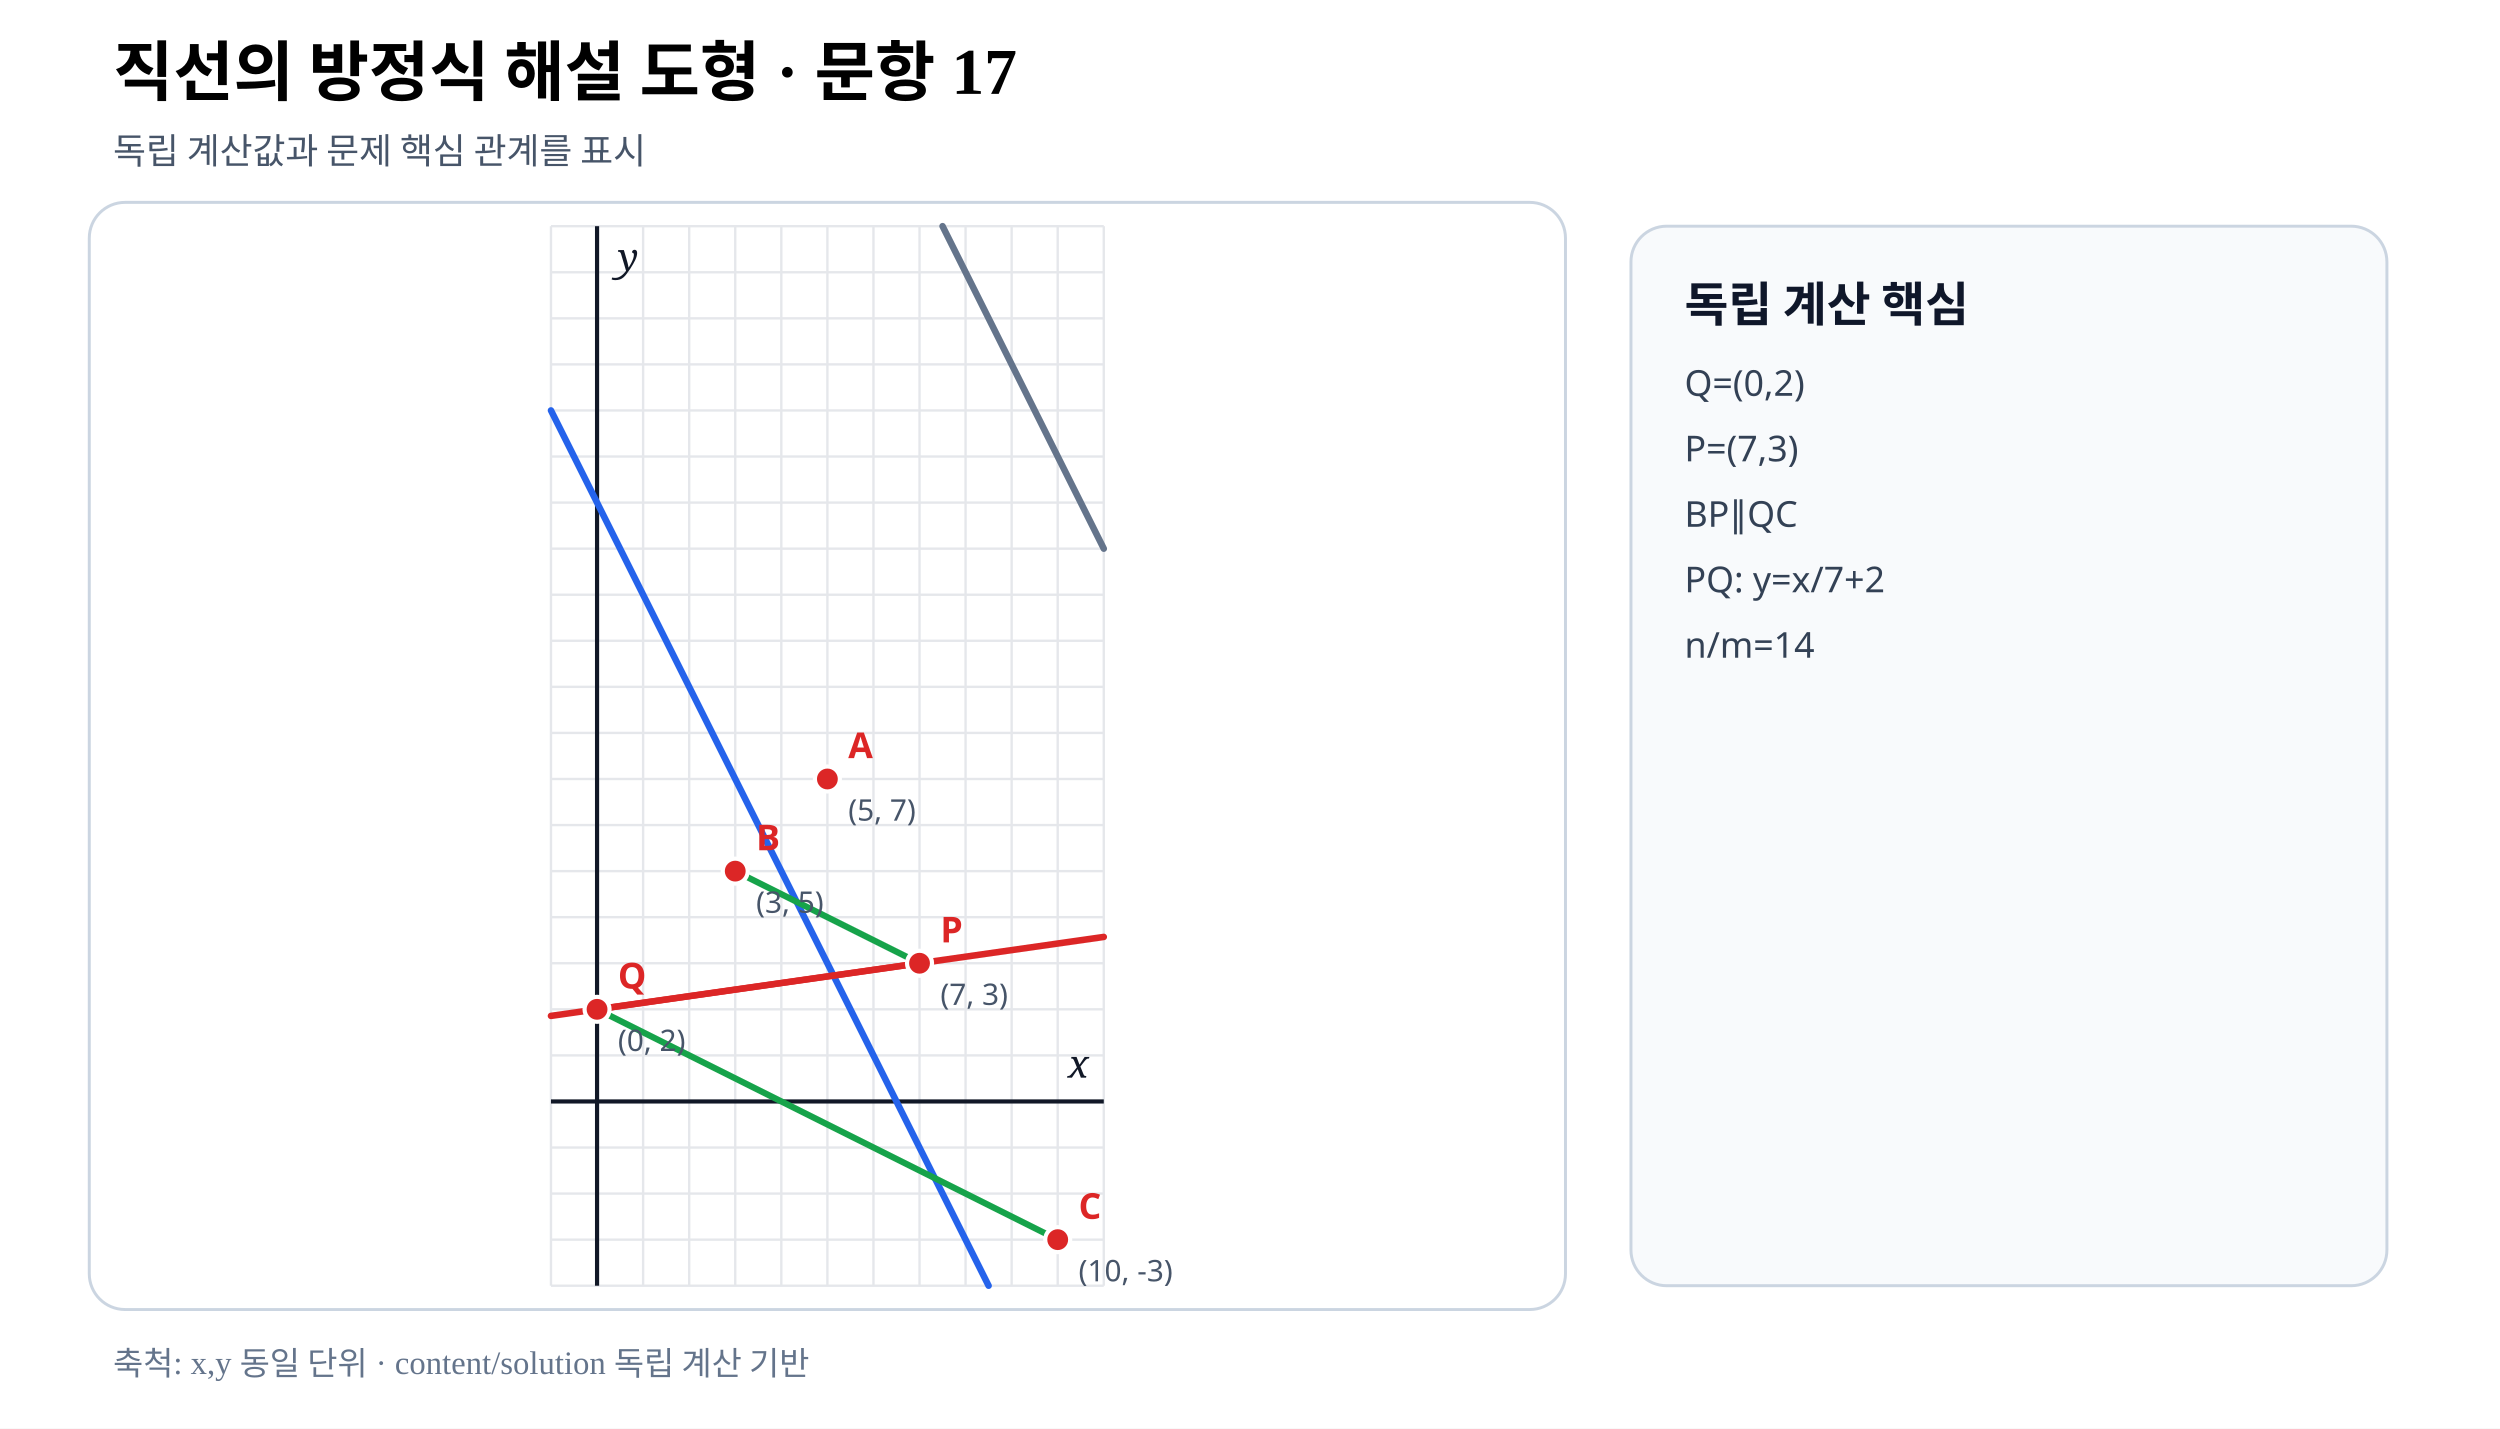
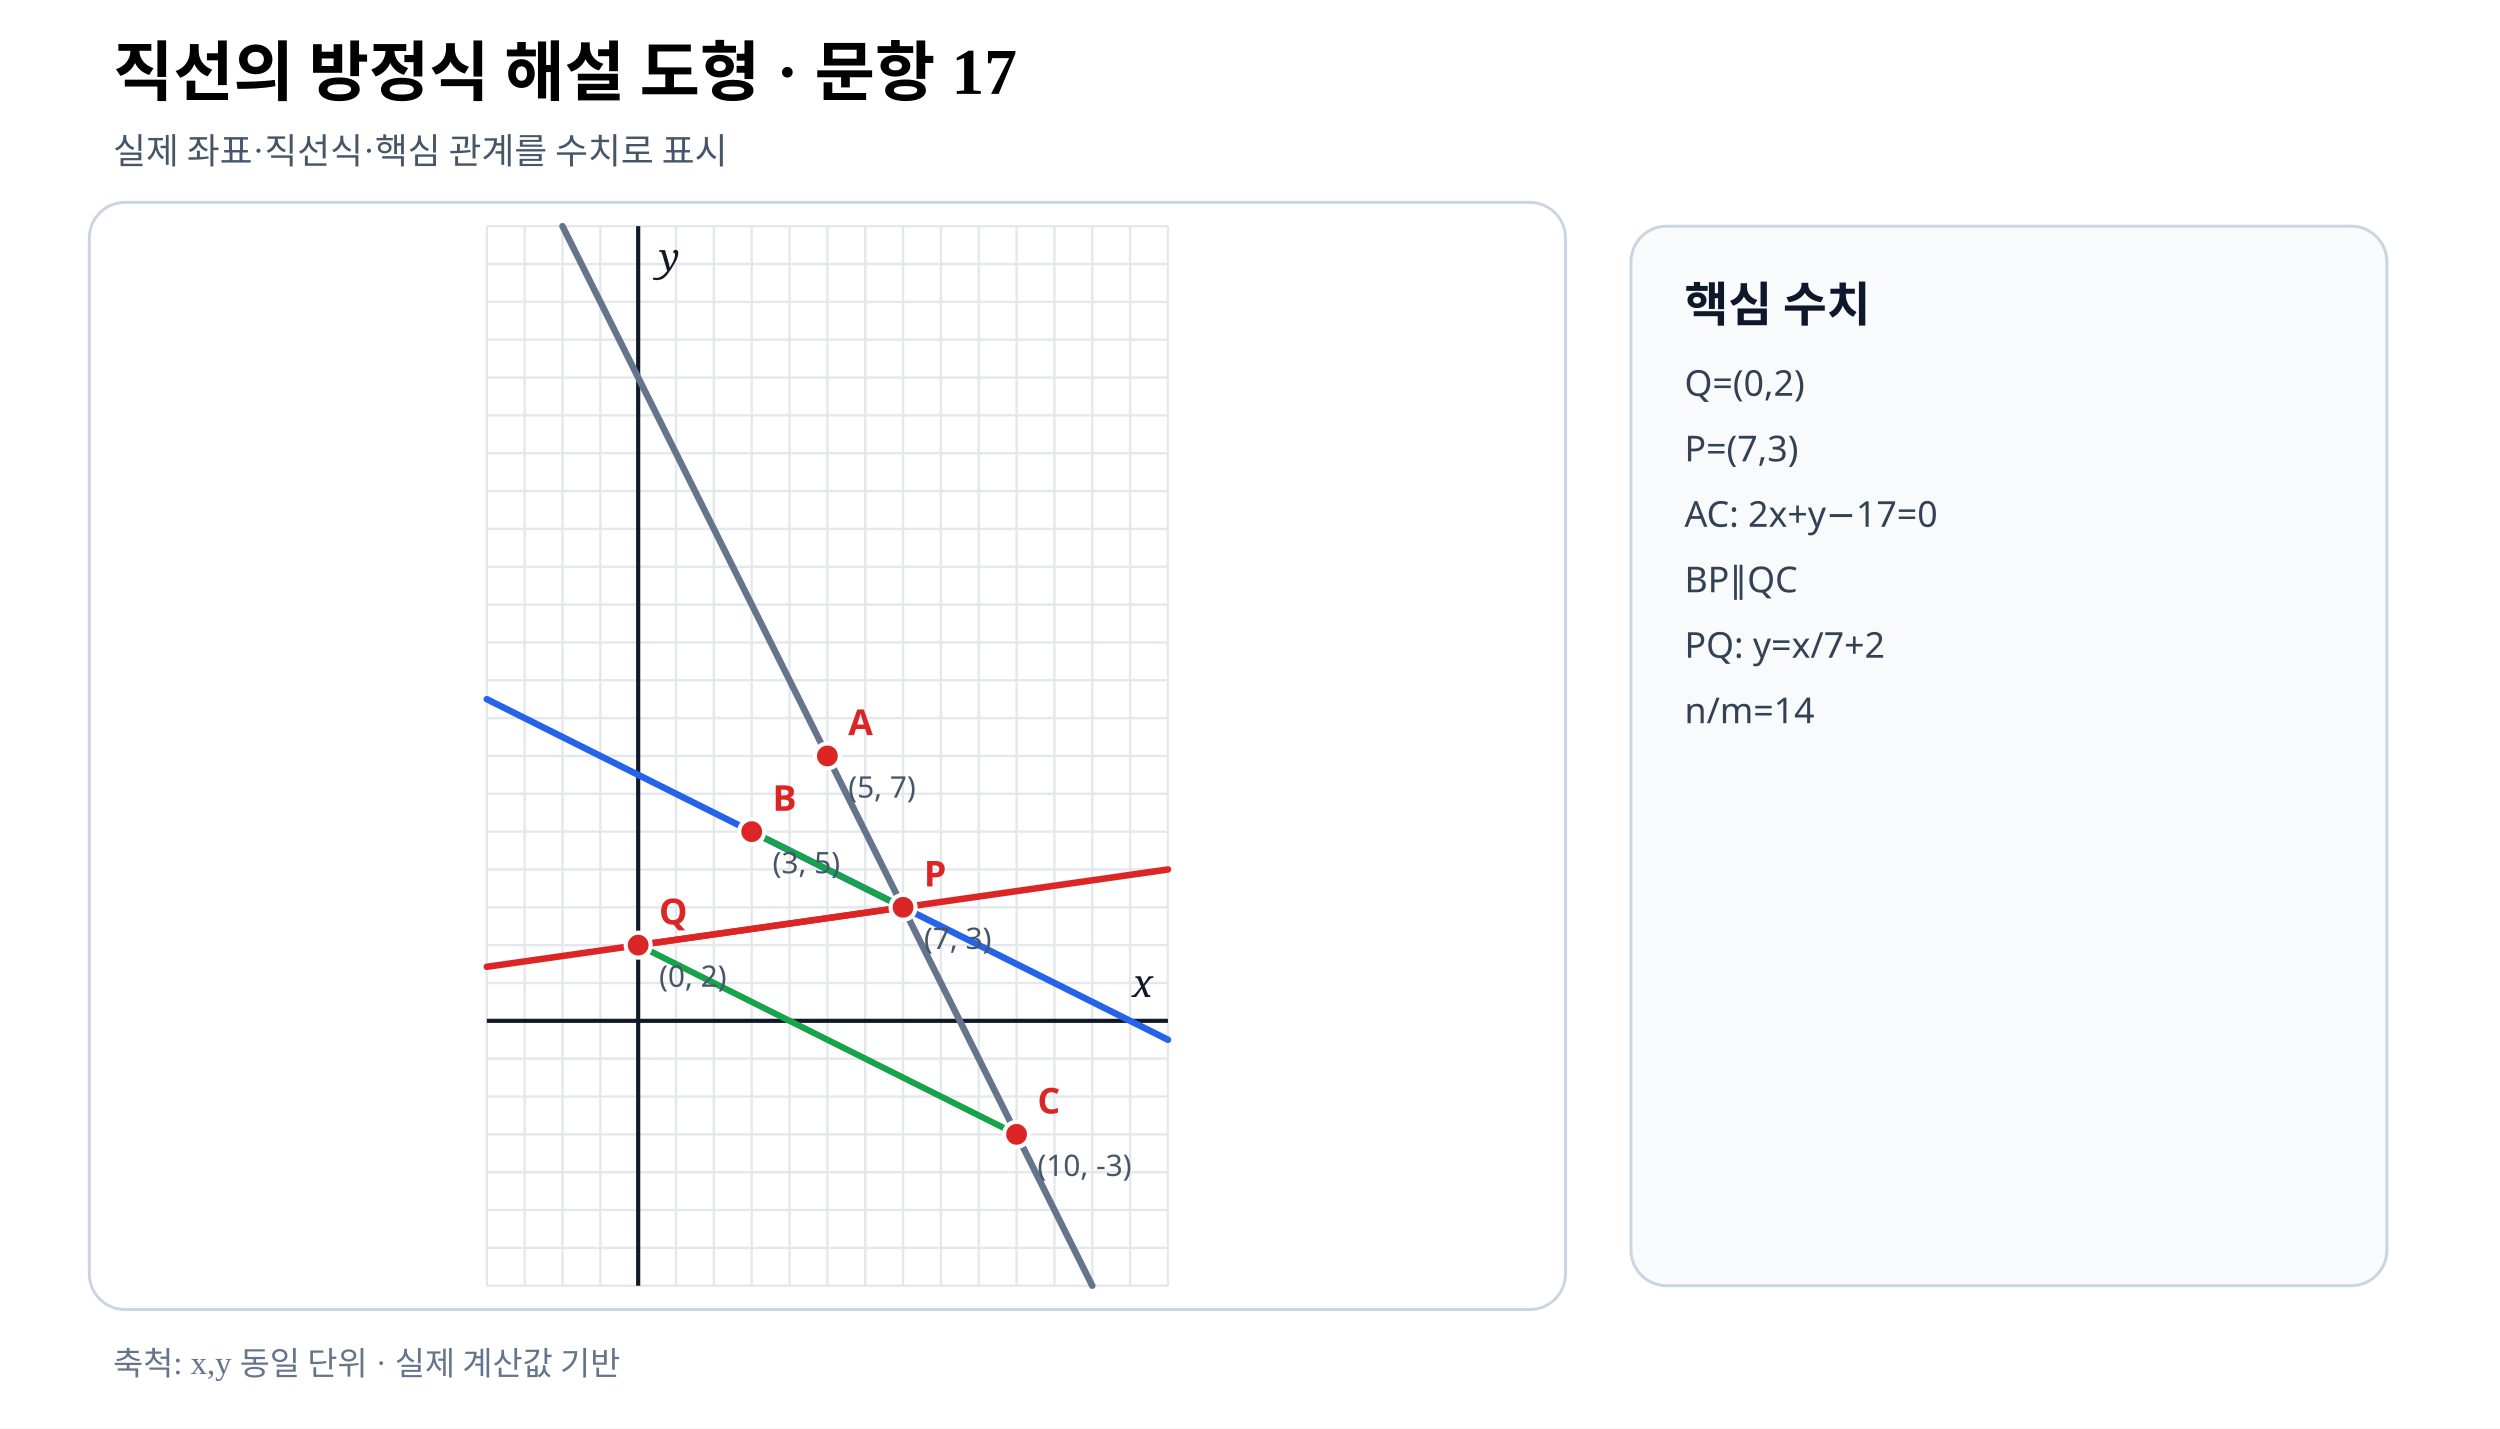
- <svg xmlns="http://www.w3.org/2000/svg" viewBox="0 0 840 480" width="840" height="480" preserveAspectRatio="xMidYMid meet" role="img" aria-labelledby="title desc" data-fact-hash="08ec138a294baba31eda2d70956c37738a887d10fb0e24bec488c4351333534d" data-scale-policy="EQUAL_SCALE_REQUIRED" data-axis-scale-mode="EQUAL_UNIT" data-geometry-style-version="AP_GEOMETRY_PRINT_V1_0_DRAFT" data-visual-provenance="external-review-independent-content-solution">
+ <svg xmlns="http://www.w3.org/2000/svg" viewBox="0 0 840 480" width="840" height="480" preserveAspectRatio="xMidYMid meet" role="img" aria-labelledby="title desc" data-fact-hash="19001e37e2aac2e87467842cd75a77d32b4f16e7ed92ea498af7795e4208d153" data-scale-policy="EQUAL_SCALE_REQUIRED" data-axis-scale-mode="EQUAL_UNIT" data-geometry-style-version="AP_GEOMETRY_PRINT_V1_0_DRAFT" data-visual-provenance="independent-numeric-facts-current">
  <style>.axis{font:italic 13px serif;fill:#111827}.point{font:700 12px sans-serif}.coord{font:10px sans-serif;fill:#475569}.panel{font:700 16px sans-serif;fill:#0f172a}.note{font:12px sans-serif;fill:#334155}</style>
  <rect width="840" height="480" fill="#fff" />
  <text x="38" y="32" font-size="22" font-weight="700">직선의 방정식 해설 도형 · 문항 17</text>
-   <text x="38" y="55" font-size="12" fill="#475569">독립 계산값과 문제 핵심 관계를 표시</text>
+   <text x="38" y="55" font-size="12" fill="#475569">실제 좌표·직선식·핵심 관계를 수치로 표시</text>
  <rect x="30" y="68" width="496" height="372" rx="12" fill="#fff" stroke="#cbd5e1" />
-   <line x1="185.13" y1="76.00" x2="185.13" y2="432.00" stroke="#e5e7eb" stroke-width=".8" />
-   <line x1="200.61" y1="76.00" x2="200.61" y2="432.00" stroke="#e5e7eb" stroke-width=".8" />
-   <line x1="216.09" y1="76.00" x2="216.09" y2="432.00" stroke="#e5e7eb" stroke-width=".8" />
-   <line x1="231.57" y1="76.00" x2="231.57" y2="432.00" stroke="#e5e7eb" stroke-width=".8" />
-   <line x1="247.04" y1="76.00" x2="247.04" y2="432.00" stroke="#e5e7eb" stroke-width=".8" />
-   <line x1="262.52" y1="76.00" x2="262.52" y2="432.00" stroke="#e5e7eb" stroke-width=".8" />
+   <line x1="163.57" y1="76.00" x2="163.57" y2="432.00" stroke="#e5e7eb" stroke-width=".8" />
+   <line x1="176.29" y1="76.00" x2="176.29" y2="432.00" stroke="#e5e7eb" stroke-width=".8" />
+   <line x1="189.00" y1="76.00" x2="189.00" y2="432.00" stroke="#e5e7eb" stroke-width=".8" />
+   <line x1="201.71" y1="76.00" x2="201.71" y2="432.00" stroke="#e5e7eb" stroke-width=".8" />
+   <line x1="214.43" y1="76.00" x2="214.43" y2="432.00" stroke="#e5e7eb" stroke-width=".8" />
+   <line x1="227.14" y1="76.00" x2="227.14" y2="432.00" stroke="#e5e7eb" stroke-width=".8" />
+   <line x1="239.86" y1="76.00" x2="239.86" y2="432.00" stroke="#e5e7eb" stroke-width=".8" />
+   <line x1="252.57" y1="76.00" x2="252.57" y2="432.00" stroke="#e5e7eb" stroke-width=".8" />
+   <line x1="265.29" y1="76.00" x2="265.29" y2="432.00" stroke="#e5e7eb" stroke-width=".8" />
  <line x1="278.00" y1="76.00" x2="278.00" y2="432.00" stroke="#e5e7eb" stroke-width=".8" />
-   <line x1="293.48" y1="76.00" x2="293.48" y2="432.00" stroke="#e5e7eb" stroke-width=".8" />
-   <line x1="308.96" y1="76.00" x2="308.96" y2="432.00" stroke="#e5e7eb" stroke-width=".8" />
-   <line x1="324.43" y1="76.00" x2="324.43" y2="432.00" stroke="#e5e7eb" stroke-width=".8" />
-   <line x1="339.91" y1="76.00" x2="339.91" y2="432.00" stroke="#e5e7eb" stroke-width=".8" />
-   <line x1="355.39" y1="76.00" x2="355.39" y2="432.00" stroke="#e5e7eb" stroke-width=".8" />
-   <line x1="370.87" y1="76.00" x2="370.87" y2="432.00" stroke="#e5e7eb" stroke-width=".8" />
-   <line x1="185.13" y1="432.00" x2="370.87" y2="432.00" stroke="#e5e7eb" stroke-width=".8" />
-   <line x1="185.13" y1="416.52" x2="370.87" y2="416.52" stroke="#e5e7eb" stroke-width=".8" />
-   <line x1="185.13" y1="401.04" x2="370.87" y2="401.04" stroke="#e5e7eb" stroke-width=".8" />
-   <line x1="185.13" y1="385.57" x2="370.87" y2="385.57" stroke="#e5e7eb" stroke-width=".8" />
-   <line x1="185.13" y1="370.09" x2="370.87" y2="370.09" stroke="#e5e7eb" stroke-width=".8" />
-   <line x1="185.13" y1="354.61" x2="370.87" y2="354.61" stroke="#e5e7eb" stroke-width=".8" />
-   <line x1="185.13" y1="339.13" x2="370.87" y2="339.13" stroke="#e5e7eb" stroke-width=".8" />
-   <line x1="185.13" y1="323.65" x2="370.87" y2="323.65" stroke="#e5e7eb" stroke-width=".8" />
-   <line x1="185.13" y1="308.17" x2="370.87" y2="308.17" stroke="#e5e7eb" stroke-width=".8" />
-   <line x1="185.13" y1="292.70" x2="370.87" y2="292.70" stroke="#e5e7eb" stroke-width=".8" />
-   <line x1="185.13" y1="277.22" x2="370.87" y2="277.22" stroke="#e5e7eb" stroke-width=".8" />
-   <line x1="185.13" y1="261.74" x2="370.87" y2="261.74" stroke="#e5e7eb" stroke-width=".8" />
-   <line x1="185.13" y1="246.26" x2="370.87" y2="246.26" stroke="#e5e7eb" stroke-width=".8" />
-   <line x1="185.13" y1="230.78" x2="370.87" y2="230.78" stroke="#e5e7eb" stroke-width=".8" />
-   <line x1="185.13" y1="215.30" x2="370.87" y2="215.30" stroke="#e5e7eb" stroke-width=".8" />
-   <line x1="185.13" y1="199.83" x2="370.87" y2="199.83" stroke="#e5e7eb" stroke-width=".8" />
-   <line x1="185.13" y1="184.35" x2="370.87" y2="184.35" stroke="#e5e7eb" stroke-width=".8" />
-   <line x1="185.13" y1="168.87" x2="370.87" y2="168.87" stroke="#e5e7eb" stroke-width=".8" />
-   <line x1="185.13" y1="153.39" x2="370.87" y2="153.39" stroke="#e5e7eb" stroke-width=".8" />
-   <line x1="185.13" y1="137.91" x2="370.87" y2="137.91" stroke="#e5e7eb" stroke-width=".8" />
-   <line x1="185.13" y1="122.43" x2="370.87" y2="122.43" stroke="#e5e7eb" stroke-width=".8" />
-   <line x1="185.13" y1="106.96" x2="370.87" y2="106.96" stroke="#e5e7eb" stroke-width=".8" />
-   <line x1="185.13" y1="91.48" x2="370.87" y2="91.48" stroke="#e5e7eb" stroke-width=".8" />
-   <line x1="185.13" y1="76.00" x2="370.87" y2="76.00" stroke="#e5e7eb" stroke-width=".8" />
-   <line data-geometry="axis-y" x1="200.61" y1="76.00" x2="200.61" y2="432.00" stroke="#111827" stroke-width="1.4" />
-   <text x="207.61" y="91.00" class="axis">y</text>
-   <line data-geometry="axis-x" x1="185.13" y1="370.09" x2="370.87" y2="370.09" stroke="#111827" stroke-width="1.4" />
-   <text x="365.87" y="362.09" text-anchor="end" class="axis">x</text>
-   <line data-geometry="line" data-a="2" data-b="1" data-c="-13" data-model-x1="-1" data-model-y1="15" data-model-x2="8.5" data-model-y2="-4" data-equation="BP: 2x+y−13=0" x1="185.13" y1="137.91" x2="332.17" y2="432.00" stroke="#2563eb" stroke-width="2.2" stroke-linecap="round" />
-   <line data-geometry="line" data-a="2" data-b="1" data-c="-34" data-model-x1="11" data-model-y1="12" data-model-x2="7.5" data-model-y2="19" data-equation="AC: y=−2x+17" x1="370.87" y1="184.35" x2="316.70" y2="76.00" stroke="#64748b" stroke-width="2.2" stroke-linecap="round" />
-   <line data-geometry="line" data-a="1" data-b="-7" data-c="14" data-model-x1="-1" data-model-y1="1.8571428571428572" data-model-x2="11" data-model-y2="3.5714285714285716" data-equation="PQ: y=x/7+2" x1="185.13" y1="341.34" x2="370.87" y2="314.81" stroke="#dc2626" stroke-width="2.2" stroke-linecap="round" />
-   <line data-geometry="segment" data-model-x1="3" data-model-y1="5" data-model-x2="7" data-model-y2="3" x1="247.04" y1="292.70" x2="308.96" y2="323.65" stroke="#16a34a" stroke-width="2.1" />
-   <line data-geometry="segment" data-model-x1="0" data-model-y1="2" data-model-x2="10" data-model-y2="-3" x1="200.61" y1="339.13" x2="355.39" y2="416.52" stroke="#16a34a" stroke-width="2.1" />
-   <line data-geometry="segment" data-model-x1="0" data-model-y1="2" data-model-x2="7" data-model-y2="3" x1="200.61" y1="339.13" x2="308.96" y2="323.65" stroke="#dc2626" stroke-width="2.1" />
+   <line x1="290.71" y1="76.00" x2="290.71" y2="432.00" stroke="#e5e7eb" stroke-width=".8" />
+   <line x1="303.43" y1="76.00" x2="303.43" y2="432.00" stroke="#e5e7eb" stroke-width=".8" />
+   <line x1="316.14" y1="76.00" x2="316.14" y2="432.00" stroke="#e5e7eb" stroke-width=".8" />
+   <line x1="328.86" y1="76.00" x2="328.86" y2="432.00" stroke="#e5e7eb" stroke-width=".8" />
+   <line x1="341.57" y1="76.00" x2="341.57" y2="432.00" stroke="#e5e7eb" stroke-width=".8" />
+   <line x1="354.29" y1="76.00" x2="354.29" y2="432.00" stroke="#e5e7eb" stroke-width=".8" />
+   <line x1="367.00" y1="76.00" x2="367.00" y2="432.00" stroke="#e5e7eb" stroke-width=".8" />
+   <line x1="379.71" y1="76.00" x2="379.71" y2="432.00" stroke="#e5e7eb" stroke-width=".8" />
+   <line x1="392.43" y1="76.00" x2="392.43" y2="432.00" stroke="#e5e7eb" stroke-width=".8" />
+   <line x1="163.57" y1="432.00" x2="392.43" y2="432.00" stroke="#e5e7eb" stroke-width=".8" />
+   <line x1="163.57" y1="419.29" x2="392.43" y2="419.29" stroke="#e5e7eb" stroke-width=".8" />
+   <line x1="163.57" y1="406.57" x2="392.43" y2="406.57" stroke="#e5e7eb" stroke-width=".8" />
+   <line x1="163.57" y1="393.86" x2="392.43" y2="393.86" stroke="#e5e7eb" stroke-width=".8" />
+   <line x1="163.57" y1="381.14" x2="392.43" y2="381.14" stroke="#e5e7eb" stroke-width=".8" />
+   <line x1="163.57" y1="368.43" x2="392.43" y2="368.43" stroke="#e5e7eb" stroke-width=".8" />
+   <line x1="163.57" y1="355.71" x2="392.43" y2="355.71" stroke="#e5e7eb" stroke-width=".8" />
+   <line x1="163.57" y1="343.00" x2="392.43" y2="343.00" stroke="#e5e7eb" stroke-width=".8" />
+   <line x1="163.57" y1="330.29" x2="392.43" y2="330.29" stroke="#e5e7eb" stroke-width=".8" />
+   <line x1="163.57" y1="317.57" x2="392.43" y2="317.57" stroke="#e5e7eb" stroke-width=".8" />
+   <line x1="163.57" y1="304.86" x2="392.43" y2="304.86" stroke="#e5e7eb" stroke-width=".8" />
+   <line x1="163.57" y1="292.14" x2="392.43" y2="292.14" stroke="#e5e7eb" stroke-width=".8" />
+   <line x1="163.57" y1="279.43" x2="392.43" y2="279.43" stroke="#e5e7eb" stroke-width=".8" />
+   <line x1="163.57" y1="266.71" x2="392.43" y2="266.71" stroke="#e5e7eb" stroke-width=".8" />
+   <line x1="163.57" y1="254.00" x2="392.43" y2="254.00" stroke="#e5e7eb" stroke-width=".8" />
+   <line x1="163.57" y1="241.29" x2="392.43" y2="241.29" stroke="#e5e7eb" stroke-width=".8" />
+   <line x1="163.57" y1="228.57" x2="392.43" y2="228.57" stroke="#e5e7eb" stroke-width=".8" />
+   <line x1="163.57" y1="215.86" x2="392.43" y2="215.86" stroke="#e5e7eb" stroke-width=".8" />
+   <line x1="163.57" y1="203.14" x2="392.43" y2="203.14" stroke="#e5e7eb" stroke-width=".8" />
+   <line x1="163.57" y1="190.43" x2="392.43" y2="190.43" stroke="#e5e7eb" stroke-width=".8" />
+   <line x1="163.57" y1="177.71" x2="392.43" y2="177.71" stroke="#e5e7eb" stroke-width=".8" />
+   <line x1="163.57" y1="165.00" x2="392.43" y2="165.00" stroke="#e5e7eb" stroke-width=".8" />
+   <line x1="163.57" y1="152.29" x2="392.43" y2="152.29" stroke="#e5e7eb" stroke-width=".8" />
+   <line x1="163.57" y1="139.57" x2="392.43" y2="139.57" stroke="#e5e7eb" stroke-width=".8" />
+   <line x1="163.57" y1="126.86" x2="392.43" y2="126.86" stroke="#e5e7eb" stroke-width=".8" />
+   <line x1="163.57" y1="114.14" x2="392.43" y2="114.14" stroke="#e5e7eb" stroke-width=".8" />
+   <line x1="163.57" y1="101.43" x2="392.43" y2="101.43" stroke="#e5e7eb" stroke-width=".8" />
+   <line x1="163.57" y1="88.71" x2="392.43" y2="88.71" stroke="#e5e7eb" stroke-width=".8" />
+   <line x1="163.57" y1="76.00" x2="392.43" y2="76.00" stroke="#e5e7eb" stroke-width=".8" />
+   <line data-geometry="axis-y" x1="214.43" y1="76.00" x2="214.43" y2="432.00" stroke="#111827" stroke-width="1.4" />
+   <text x="221.43" y="91.00" class="axis">y</text>
+   <line data-geometry="axis-x" x1="163.57" y1="343.00" x2="392.43" y2="343.00" stroke="#111827" stroke-width="1.4" />
+   <text x="387.43" y="335.00" text-anchor="end" class="axis">x</text>
+   <line data-geometry="line" data-a="1" data-b="2" data-c="-13" data-model-x1="-4" data-model-y1="8.5" data-model-x2="14" data-model-y2="-0.5" data-equation="1x+2y−13=0" x1="163.57" y1="234.93" x2="392.43" y2="349.36" stroke="#2563eb" stroke-width="2.2" stroke-linecap="round" />
+   <line data-geometry="line" data-a="2" data-b="1" data-c="-17" data-model-x1="12" data-model-y1="-7" data-model-x2="-2" data-model-y2="21" data-equation="2x+y−17=0" x1="367.00" y1="432.00" x2="189.00" y2="76.00" stroke="#64748b" stroke-width="2.2" stroke-linecap="round" />
+   <line data-geometry="line" data-a="1" data-b="-7" data-c="14" data-model-x1="-4" data-model-y1="1.4285714285714286" data-model-x2="14" data-model-y2="4" data-equation="1x−7y+14=0" x1="163.57" y1="324.84" x2="392.43" y2="292.14" stroke="#dc2626" stroke-width="2.2" stroke-linecap="round" />
+   <line data-geometry="segment" data-model-x1="3" data-model-y1="5" data-model-x2="7" data-model-y2="3" x1="252.57" y1="279.43" x2="303.43" y2="304.86" stroke="#16a34a" stroke-width="2.1" />
+   <line data-geometry="segment" data-model-x1="0" data-model-y1="2" data-model-x2="10" data-model-y2="-3" x1="214.43" y1="317.57" x2="341.57" y2="381.14" stroke="#16a34a" stroke-width="2.1" />
+   <line data-geometry="segment" data-model-x1="0" data-model-y1="2" data-model-x2="7" data-model-y2="3" x1="214.43" y1="317.57" x2="303.43" y2="304.86" stroke="#dc2626" stroke-width="2.1" />
  <g data-point-label="A" data-point-x="5" data-point-y="7">
-     <circle cx="278.00" cy="261.74" r="4.2" fill="#dc2626" stroke="#fff" stroke-width="1.4" />
-     <text x="285.00" y="254.74" class="point" fill="#dc2626">A</text>
-     <text x="285.00" y="275.74" class="coord">(5, 7)</text>
+     <circle cx="278.00" cy="254.00" r="4.2" fill="#dc2626" stroke="#fff" stroke-width="1.4" />
+     <text x="285.00" y="247.00" class="point" fill="#dc2626">A</text>
+     <text x="285.00" y="268.00" class="coord">(5, 7)</text>
  </g>
  <g data-point-label="B" data-point-x="3" data-point-y="5">
-     <circle cx="247.04" cy="292.70" r="4.2" fill="#dc2626" stroke="#fff" stroke-width="1.4" />
-     <text x="254.04" y="285.70" class="point" fill="#dc2626">B</text>
-     <text x="254.04" y="306.70" class="coord">(3, 5)</text>
+     <circle cx="252.57" cy="279.43" r="4.2" fill="#dc2626" stroke="#fff" stroke-width="1.4" />
+     <text x="259.57" y="272.43" class="point" fill="#dc2626">B</text>
+     <text x="259.57" y="293.43" class="coord">(3, 5)</text>
  </g>
  <g data-point-label="C" data-point-x="10" data-point-y="-3">
-     <circle cx="355.39" cy="416.52" r="4.2" fill="#dc2626" stroke="#fff" stroke-width="1.4" />
-     <text x="362.39" y="409.52" class="point" fill="#dc2626">C</text>
-     <text x="362.39" y="430.52" class="coord">(10, -3)</text>
+     <circle cx="341.57" cy="381.14" r="4.2" fill="#dc2626" stroke="#fff" stroke-width="1.4" />
+     <text x="348.57" y="374.14" class="point" fill="#dc2626">C</text>
+     <text x="348.57" y="395.14" class="coord">(10, -3)</text>
  </g>
  <g data-point-label="Q" data-point-x="0" data-point-y="2">
-     <circle cx="200.61" cy="339.13" r="4.2" fill="#dc2626" stroke="#fff" stroke-width="1.4" />
-     <text x="207.61" y="332.13" class="point" fill="#dc2626">Q</text>
-     <text x="207.61" y="353.13" class="coord">(0, 2)</text>
+     <circle cx="214.43" cy="317.57" r="4.2" fill="#dc2626" stroke="#fff" stroke-width="1.4" />
+     <text x="221.43" y="310.57" class="point" fill="#dc2626">Q</text>
+     <text x="221.43" y="331.57" class="coord">(0, 2)</text>
  </g>
  <g data-point-label="P" data-point-x="7" data-point-y="3">
-     <circle cx="308.96" cy="323.65" r="4.2" fill="#dc2626" stroke="#fff" stroke-width="1.4" />
-     <text x="315.96" y="316.65" class="point" fill="#dc2626">P</text>
-     <text x="315.96" y="337.65" class="coord">(7, 3)</text>
+     <circle cx="303.43" cy="304.86" r="4.2" fill="#dc2626" stroke="#fff" stroke-width="1.4" />
+     <text x="310.43" y="297.86" class="point" fill="#dc2626">P</text>
+     <text x="310.43" y="318.86" class="coord">(7, 3)</text>
  </g>
  <rect x="548" y="76" width="254" height="356" rx="12" fill="#f8fafc" stroke="#cbd5e1" />
-   <text x="566" y="108" class="panel">독립 계산 핵심</text>
+   <text x="566" y="108" class="panel">핵심 수치</text>
  <text x="566" y="133" class="note">Q=(0,2)</text>
  <text x="566" y="155" class="note">P=(7,3)</text>
-   <text x="566" y="177" class="note">BP∥QC</text>
-   <text x="566" y="199" class="note">PQ: y=x/7+2</text>
-   <text x="566" y="221" class="note">n/m=14</text>
-   <text x="38" y="462" font-size="11" fill="#64748b">축척: x,y 동일 단위 · content/solution 독립 계산 기반</text>
+   <text x="566" y="177" class="note">AC: 2x+y−17=0</text>
+   <text x="566" y="199" class="note">BP∥QC</text>
+   <text x="566" y="221" class="note">PQ: y=x/7+2</text>
+   <text x="566" y="243" class="note">n/m=14</text>
+   <text x="38" y="462" font-size="11" fill="#64748b">축척: x,y 동일 단위 · 실제 계산값 기반</text>
</svg>
